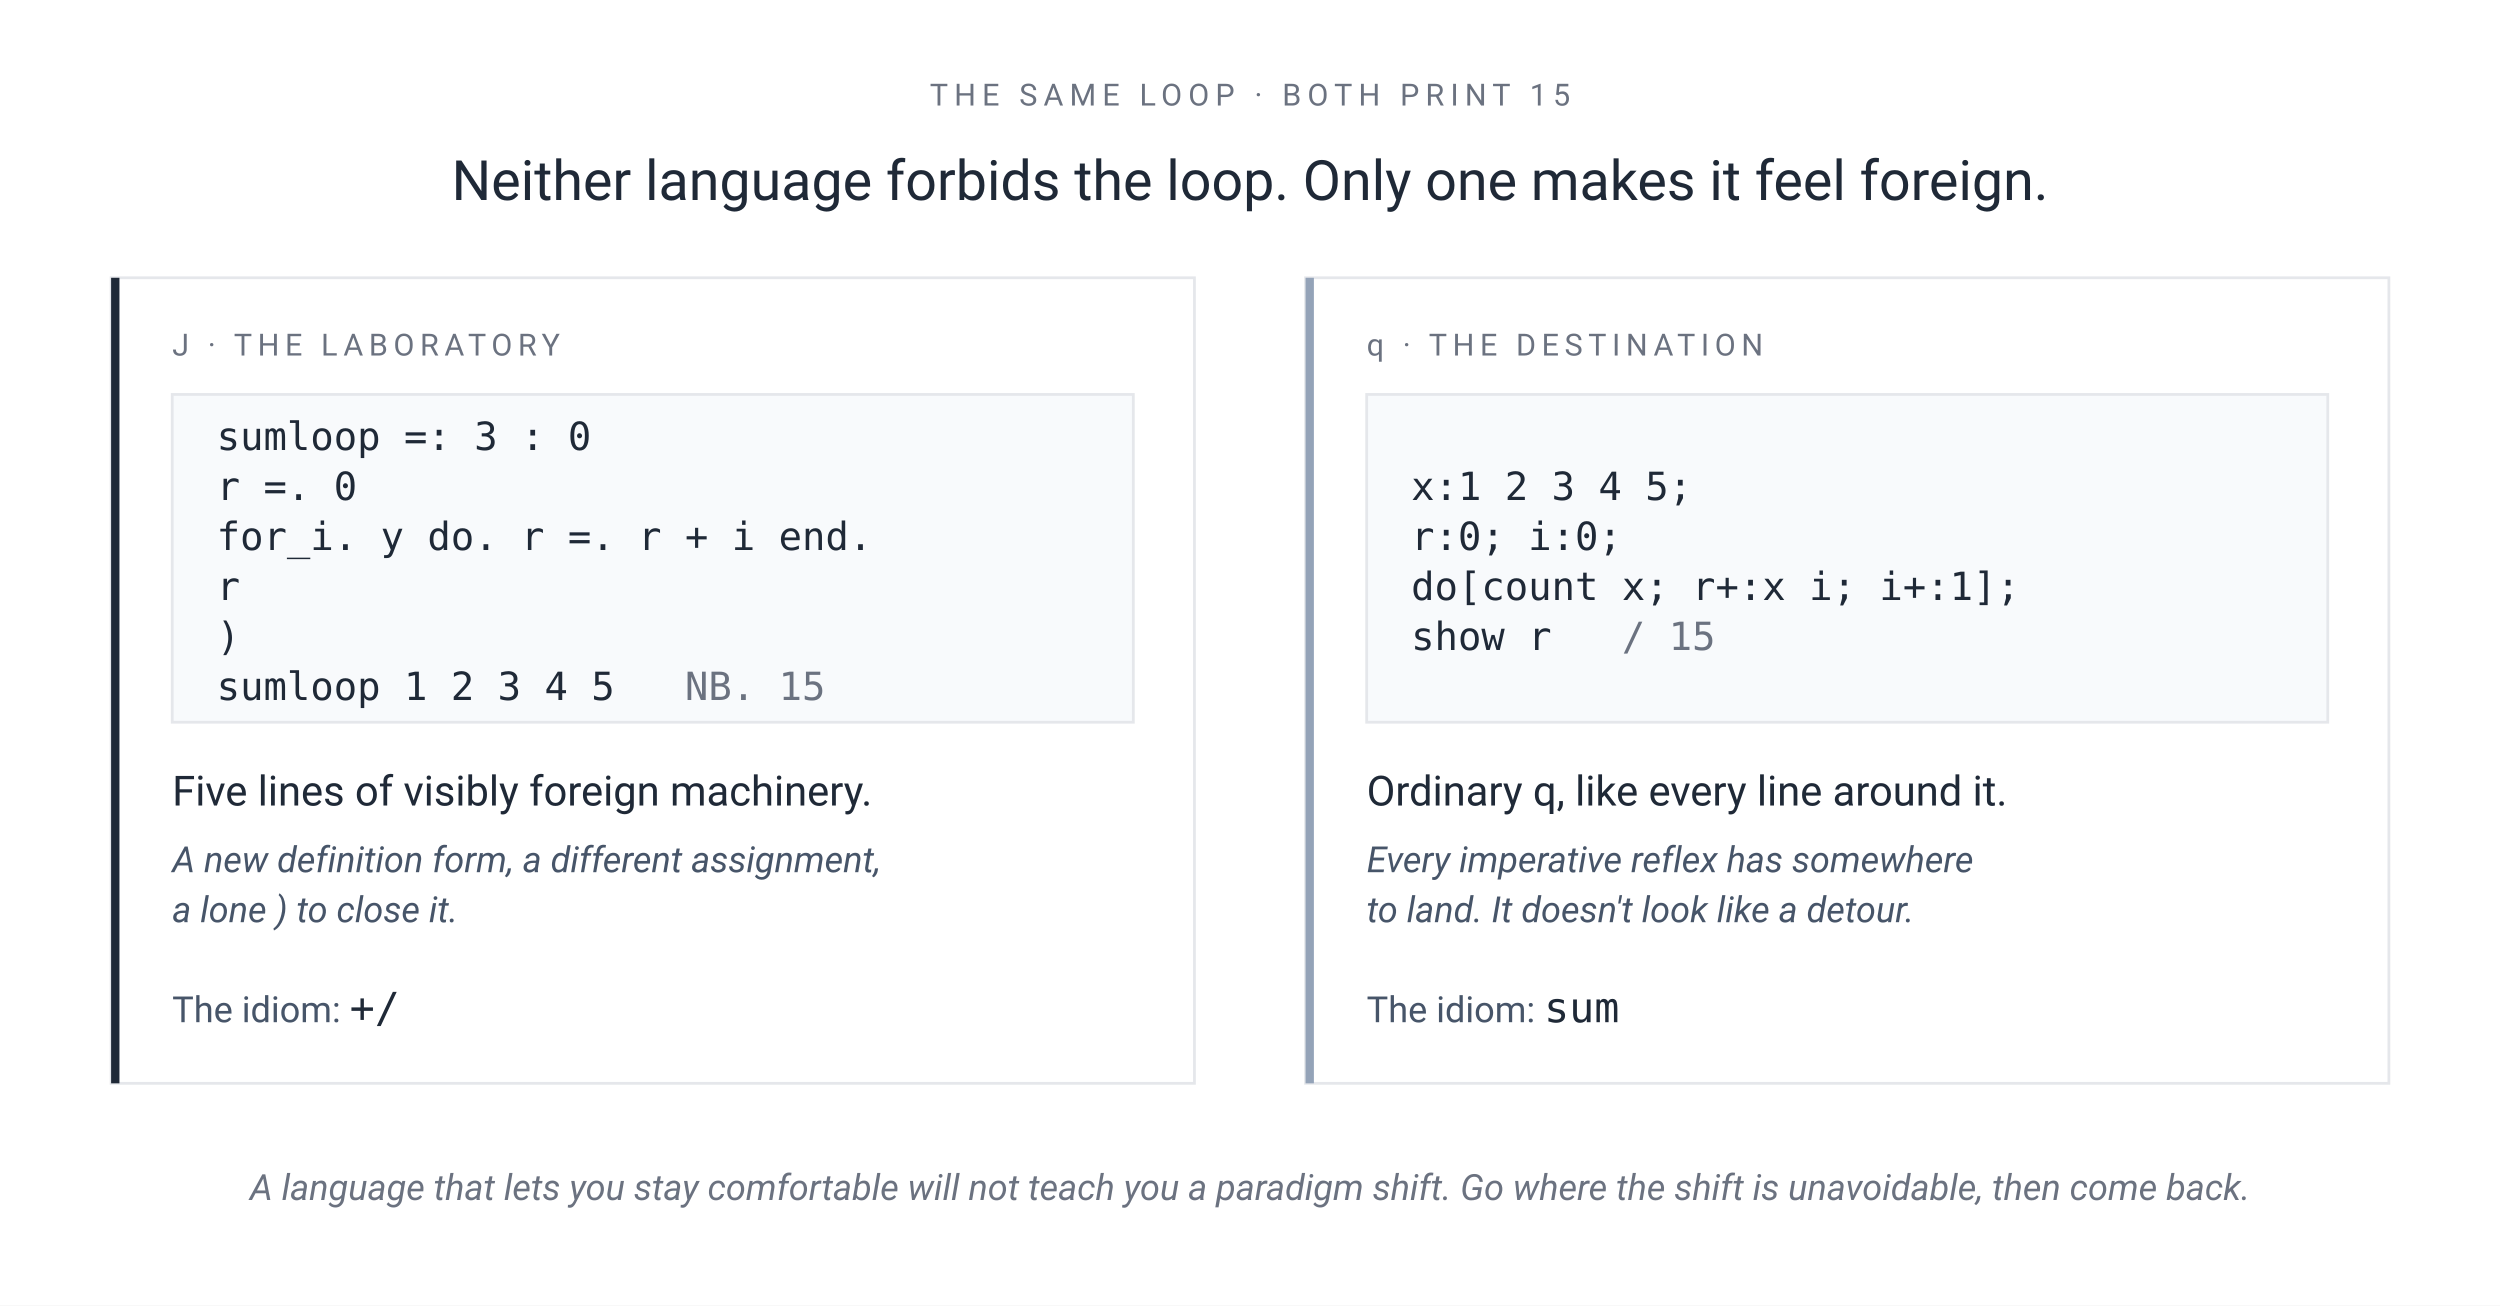
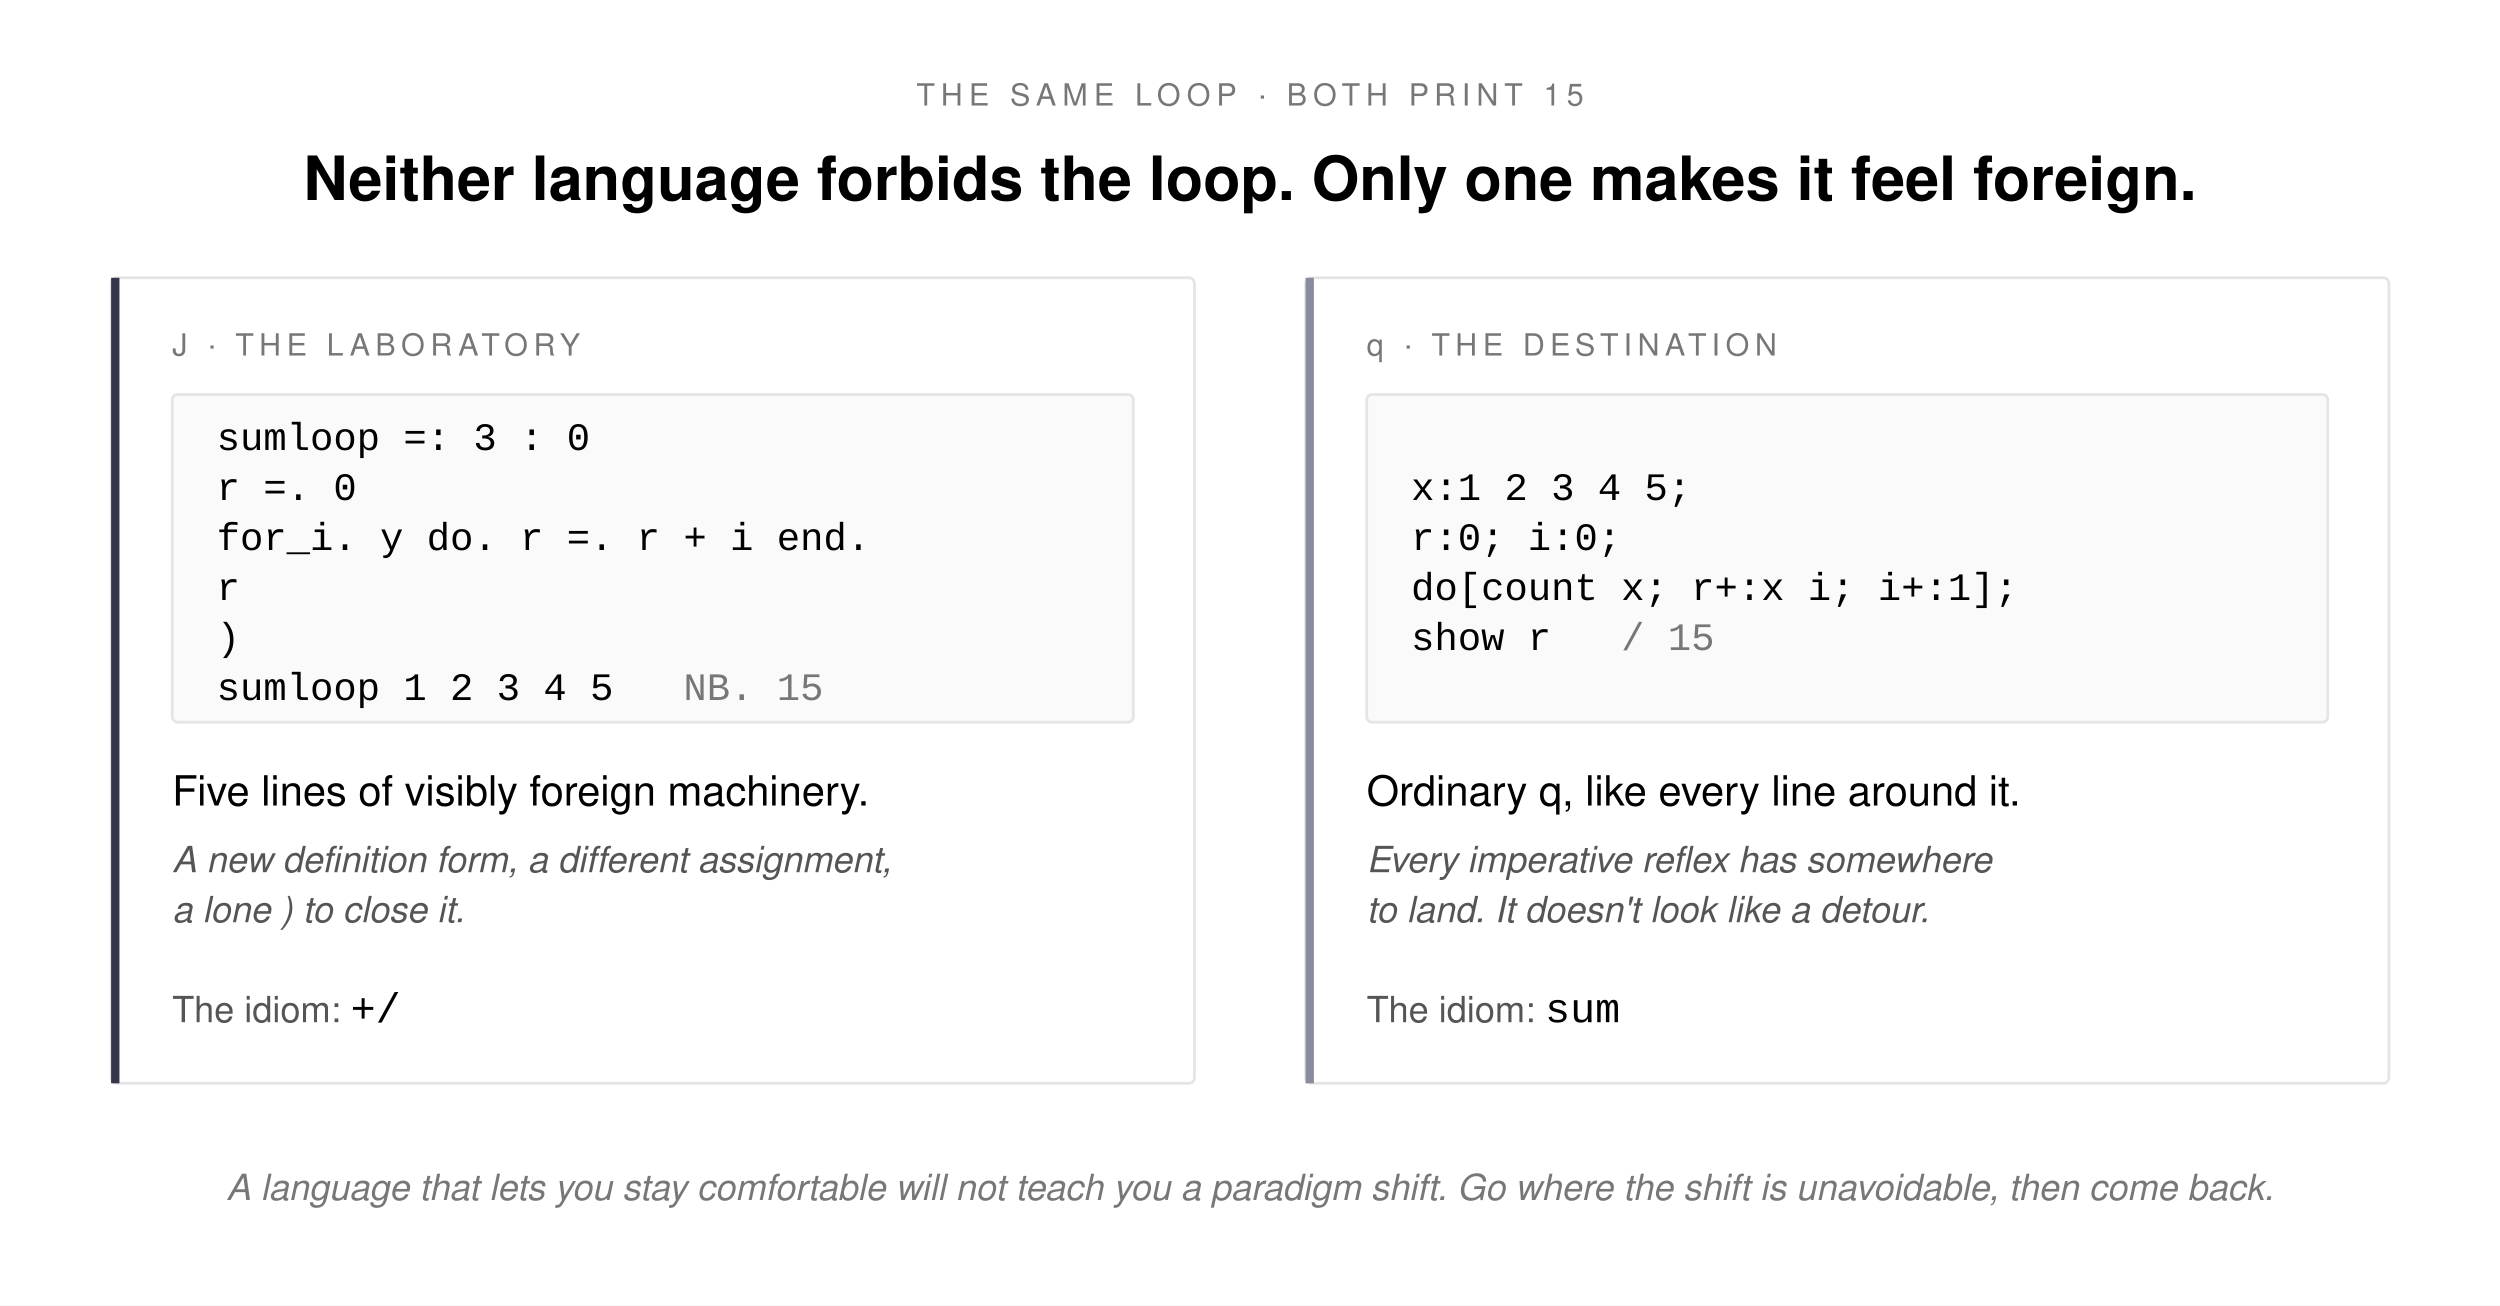
- <svg xmlns="http://www.w3.org/2000/svg" viewBox="0 0 900 470" role="img" aria-labelledby="title desc" font-family="-apple-system, BlinkMacSystemFont, 'Segoe UI', Roboto, sans-serif">
+ <svg xmlns="http://www.w3.org/2000/svg" viewBox="0 0 900 470" role="img" aria-labelledby="title desc" font-family="'Source Sans Pro', -apple-system, BlinkMacSystemFont, 'Segoe UI', Helvetica, Arial, sans-serif">
  <rect width="900" height="470" fill="#ffffff" />
-   <text x="450" y="38" text-anchor="middle" font-size="11" letter-spacing="2.2" fill="#6b7280">THE SAME LOOP · BOTH PRINT 15</text>
-   <text x="450" y="72" text-anchor="middle" font-size="20" fill="#1f2937">Neither language forbids the loop. Only one makes it feel foreign.</text>
-   <rect x="40" y="100" width="390" height="290" fill="#ffffff" stroke="#e5e7eb" />
-   <rect x="40" y="100" width="3" height="290" fill="#1f2937" />
-   <text x="62" y="128" font-size="11" letter-spacing="2" fill="#6b7280">J · THE LABORATORY</text>
-   <rect x="62" y="142" width="346" height="118" fill="#f8fafc" stroke="#e5e7eb" />
-   <g font-family="'SF Mono', Menlo, Consolas, monospace" font-size="14" fill="#1f2937" xml:space="preserve">
+   <text x="450" y="38" text-anchor="middle" font-size="11" letter-spacing="2.2" fill="#777777">THE SAME LOOP · BOTH PRINT 15</text>
+   <text x="450" y="72" text-anchor="middle" font-size="22" font-weight="600" fill="#000000">Neither language forbids the loop. Only one makes it feel foreign.</text>
+   <rect rx="2" x="40" y="100" width="390" height="290" fill="#ffffff" stroke="#e5e5e5" />
+   <rect x="40" y="100" width="3" height="290" fill="#34374C" />
+   <text x="62" y="128" font-size="11" letter-spacing="2" fill="#777777">J · THE LABORATORY</text>
+   <rect rx="2" x="62" y="142" width="346" height="118" fill="#fafafa" stroke="#e5e5e5" />
+   <g font-family="ui-monospace, SFMono-Regular, 'SF Mono', Menlo, Monaco, Consolas, 'Liberation Mono', 'Courier New', monospace" font-size="14" fill="#000000" xml:space="preserve">
    <text x="78" y="162">sumloop =: 3 : 0</text>
    <text x="78" y="180">r =. 0</text>
    <text x="78" y="198">for_i. y do. r =. r + i end.</text>
    <text x="78" y="216">r</text>
    <text x="78" y="234">)</text>
-     <text x="78" y="252">sumloop 1 2 3 4 5   <tspan fill="#6b7280">NB. 15</tspan>
+     <text x="78" y="252">sumloop 1 2 3 4 5   <tspan fill="#777777">NB. 15</tspan>
    </text>
  </g>
-   <text x="62" y="290" font-size="15" fill="#1f2937">Five lines of visibly foreign machinery.</text>
-   <text x="62" y="314" font-size="13" font-style="italic" fill="#475569">A new definition form, a different assignment,</text>
-   <text x="62" y="332" font-size="13" font-style="italic" fill="#475569">a lone ) to close it.</text>
-   <text x="62" y="368" font-size="13" fill="#475569">The idiom: <tspan font-family="'SF Mono', Menlo, Consolas, monospace" font-size="15" fill="#1f2937">+/</tspan>
+   <text x="62" y="290" font-size="15" fill="#000000">Five lines of visibly foreign machinery.</text>
+   <text x="62" y="314" font-size="13" font-style="italic" fill="#555555">A new definition form, a different assignment,</text>
+   <text x="62" y="332" font-size="13" font-style="italic" fill="#555555">a lone ) to close it.</text>
+   <text x="62" y="368" font-size="13" fill="#555555">The idiom: <tspan font-family="ui-monospace, SFMono-Regular, 'SF Mono', Menlo, Monaco, Consolas, 'Liberation Mono', 'Courier New', monospace" font-size="15" fill="#000000">+/</tspan>
  </text>
-   <rect x="470" y="100" width="390" height="290" fill="#ffffff" stroke="#e5e7eb" />
-   <rect x="470" y="100" width="3" height="290" fill="#94a3b8" />
-   <text x="492" y="128" font-size="11" letter-spacing="2" fill="#6b7280">q · THE DESTINATION</text>
-   <rect x="492" y="142" width="346" height="118" fill="#f8fafc" stroke="#e5e7eb" />
-   <g font-family="'SF Mono', Menlo, Consolas, monospace" font-size="14" fill="#1f2937" xml:space="preserve">
+   <rect rx="2" x="470" y="100" width="390" height="290" fill="#ffffff" stroke="#e5e5e5" />
+   <rect x="470" y="100" width="3" height="290" fill="#8a8c9e" />
+   <text x="492" y="128" font-size="11" letter-spacing="2" fill="#777777">q · THE DESTINATION</text>
+   <rect rx="2" x="492" y="142" width="346" height="118" fill="#fafafa" stroke="#e5e5e5" />
+   <g font-family="ui-monospace, SFMono-Regular, 'SF Mono', Menlo, Monaco, Consolas, 'Liberation Mono', 'Courier New', monospace" font-size="14" fill="#000000" xml:space="preserve">
    <text x="508" y="180">x:1 2 3 4 5;</text>
    <text x="508" y="198">r:0; i:0;</text>
    <text x="508" y="216">do[count x; r+:x i; i+:1];</text>
-     <text x="508" y="234">show r   <tspan fill="#6b7280">/ 15</tspan>
+     <text x="508" y="234">show r   <tspan fill="#777777">/ 15</tspan>
    </text>
  </g>
-   <text x="492" y="290" font-size="15" fill="#1f2937">Ordinary q, like every line around it.</text>
-   <text x="492" y="314" font-size="13" font-style="italic" fill="#475569">Every imperative reflex has somewhere</text>
-   <text x="492" y="332" font-size="13" font-style="italic" fill="#475569">to land. It doesn't look like a detour.</text>
-   <text x="492" y="368" font-size="13" fill="#475569">The idiom: <tspan font-family="'SF Mono', Menlo, Consolas, monospace" font-size="15" fill="#1f2937">sum</tspan>
+   <text x="492" y="290" font-size="15" fill="#000000">Ordinary q, like every line around it.</text>
+   <text x="492" y="314" font-size="13" font-style="italic" fill="#555555">Every imperative reflex has somewhere</text>
+   <text x="492" y="332" font-size="13" font-style="italic" fill="#555555">to land. It doesn't look like a detour.</text>
+   <text x="492" y="368" font-size="13" fill="#555555">The idiom: <tspan font-family="ui-monospace, SFMono-Regular, 'SF Mono', Menlo, Monaco, Consolas, 'Liberation Mono', 'Courier New', monospace" font-size="15" fill="#000000">sum</tspan>
  </text>
-   <text x="450" y="432" text-anchor="middle" font-size="13" font-style="italic" fill="#6b7280">A language that lets you stay comfortable will not teach you a paradigm shift. Go where the shift is unavoidable, then come back.</text>
+   <text x="450" y="432" text-anchor="middle" font-size="13" font-style="italic" fill="#777777">A language that lets you stay comfortable will not teach you a paradigm shift. Go where the shift is unavoidable, then come back.</text>
</svg>
